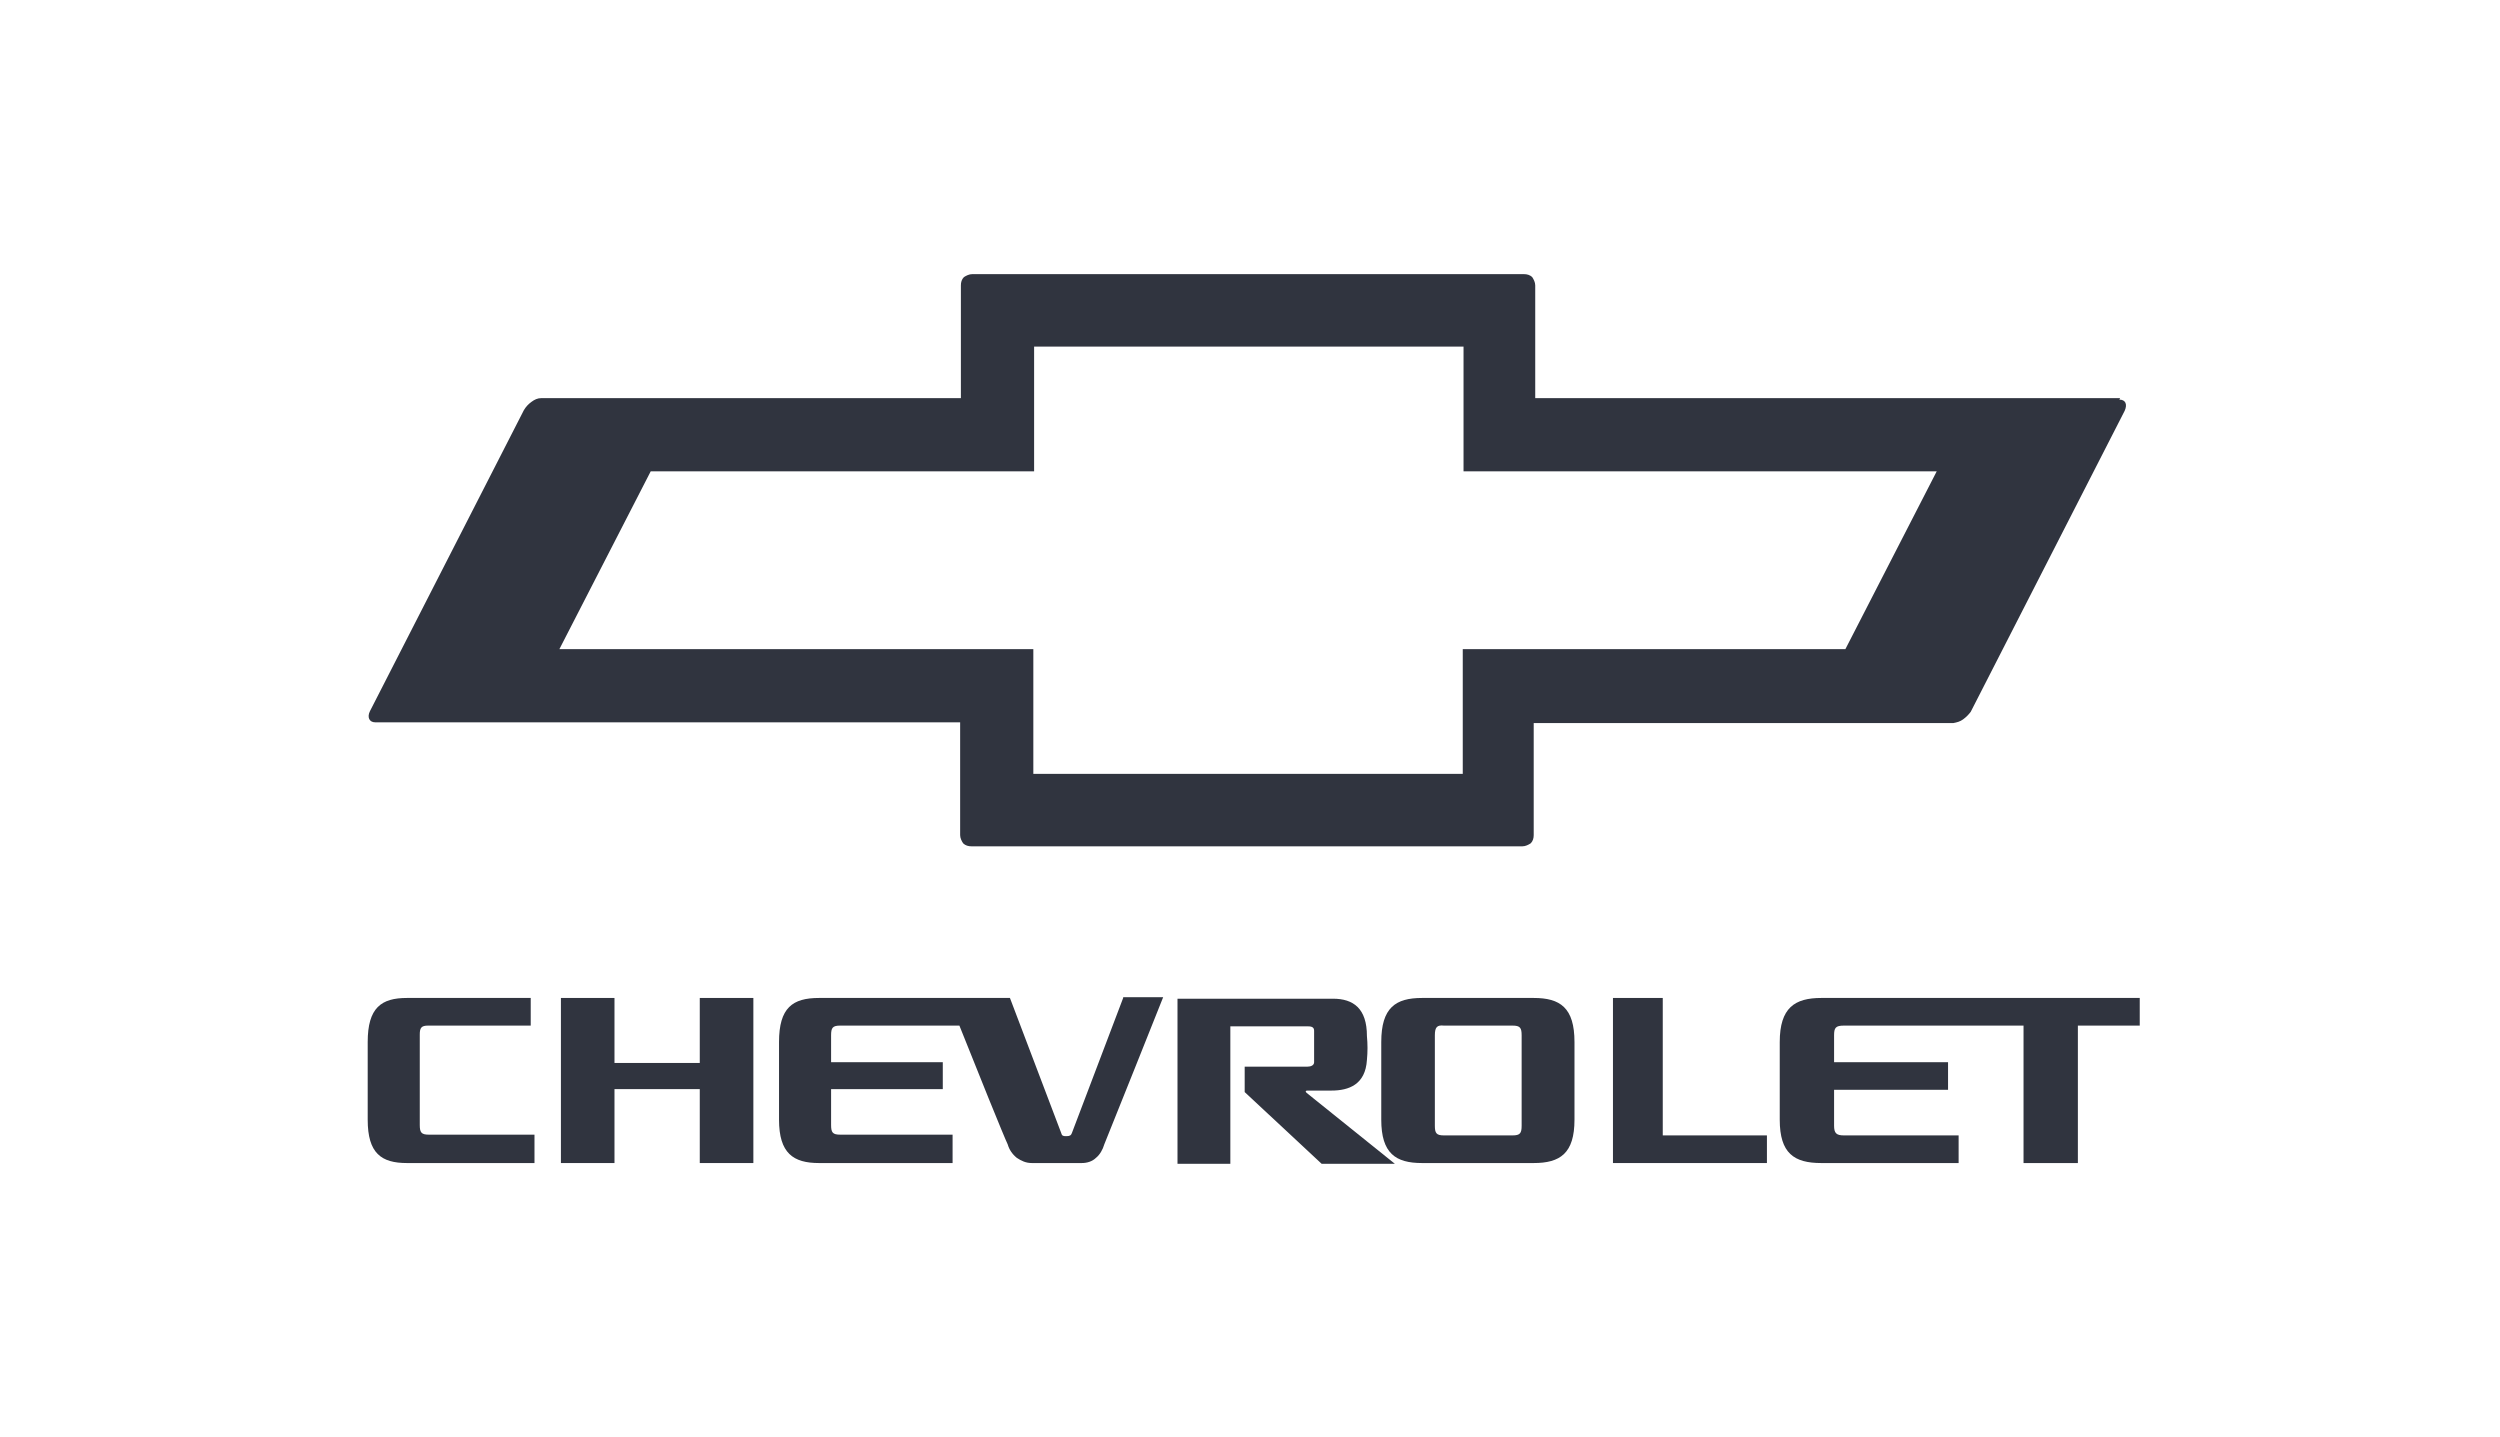
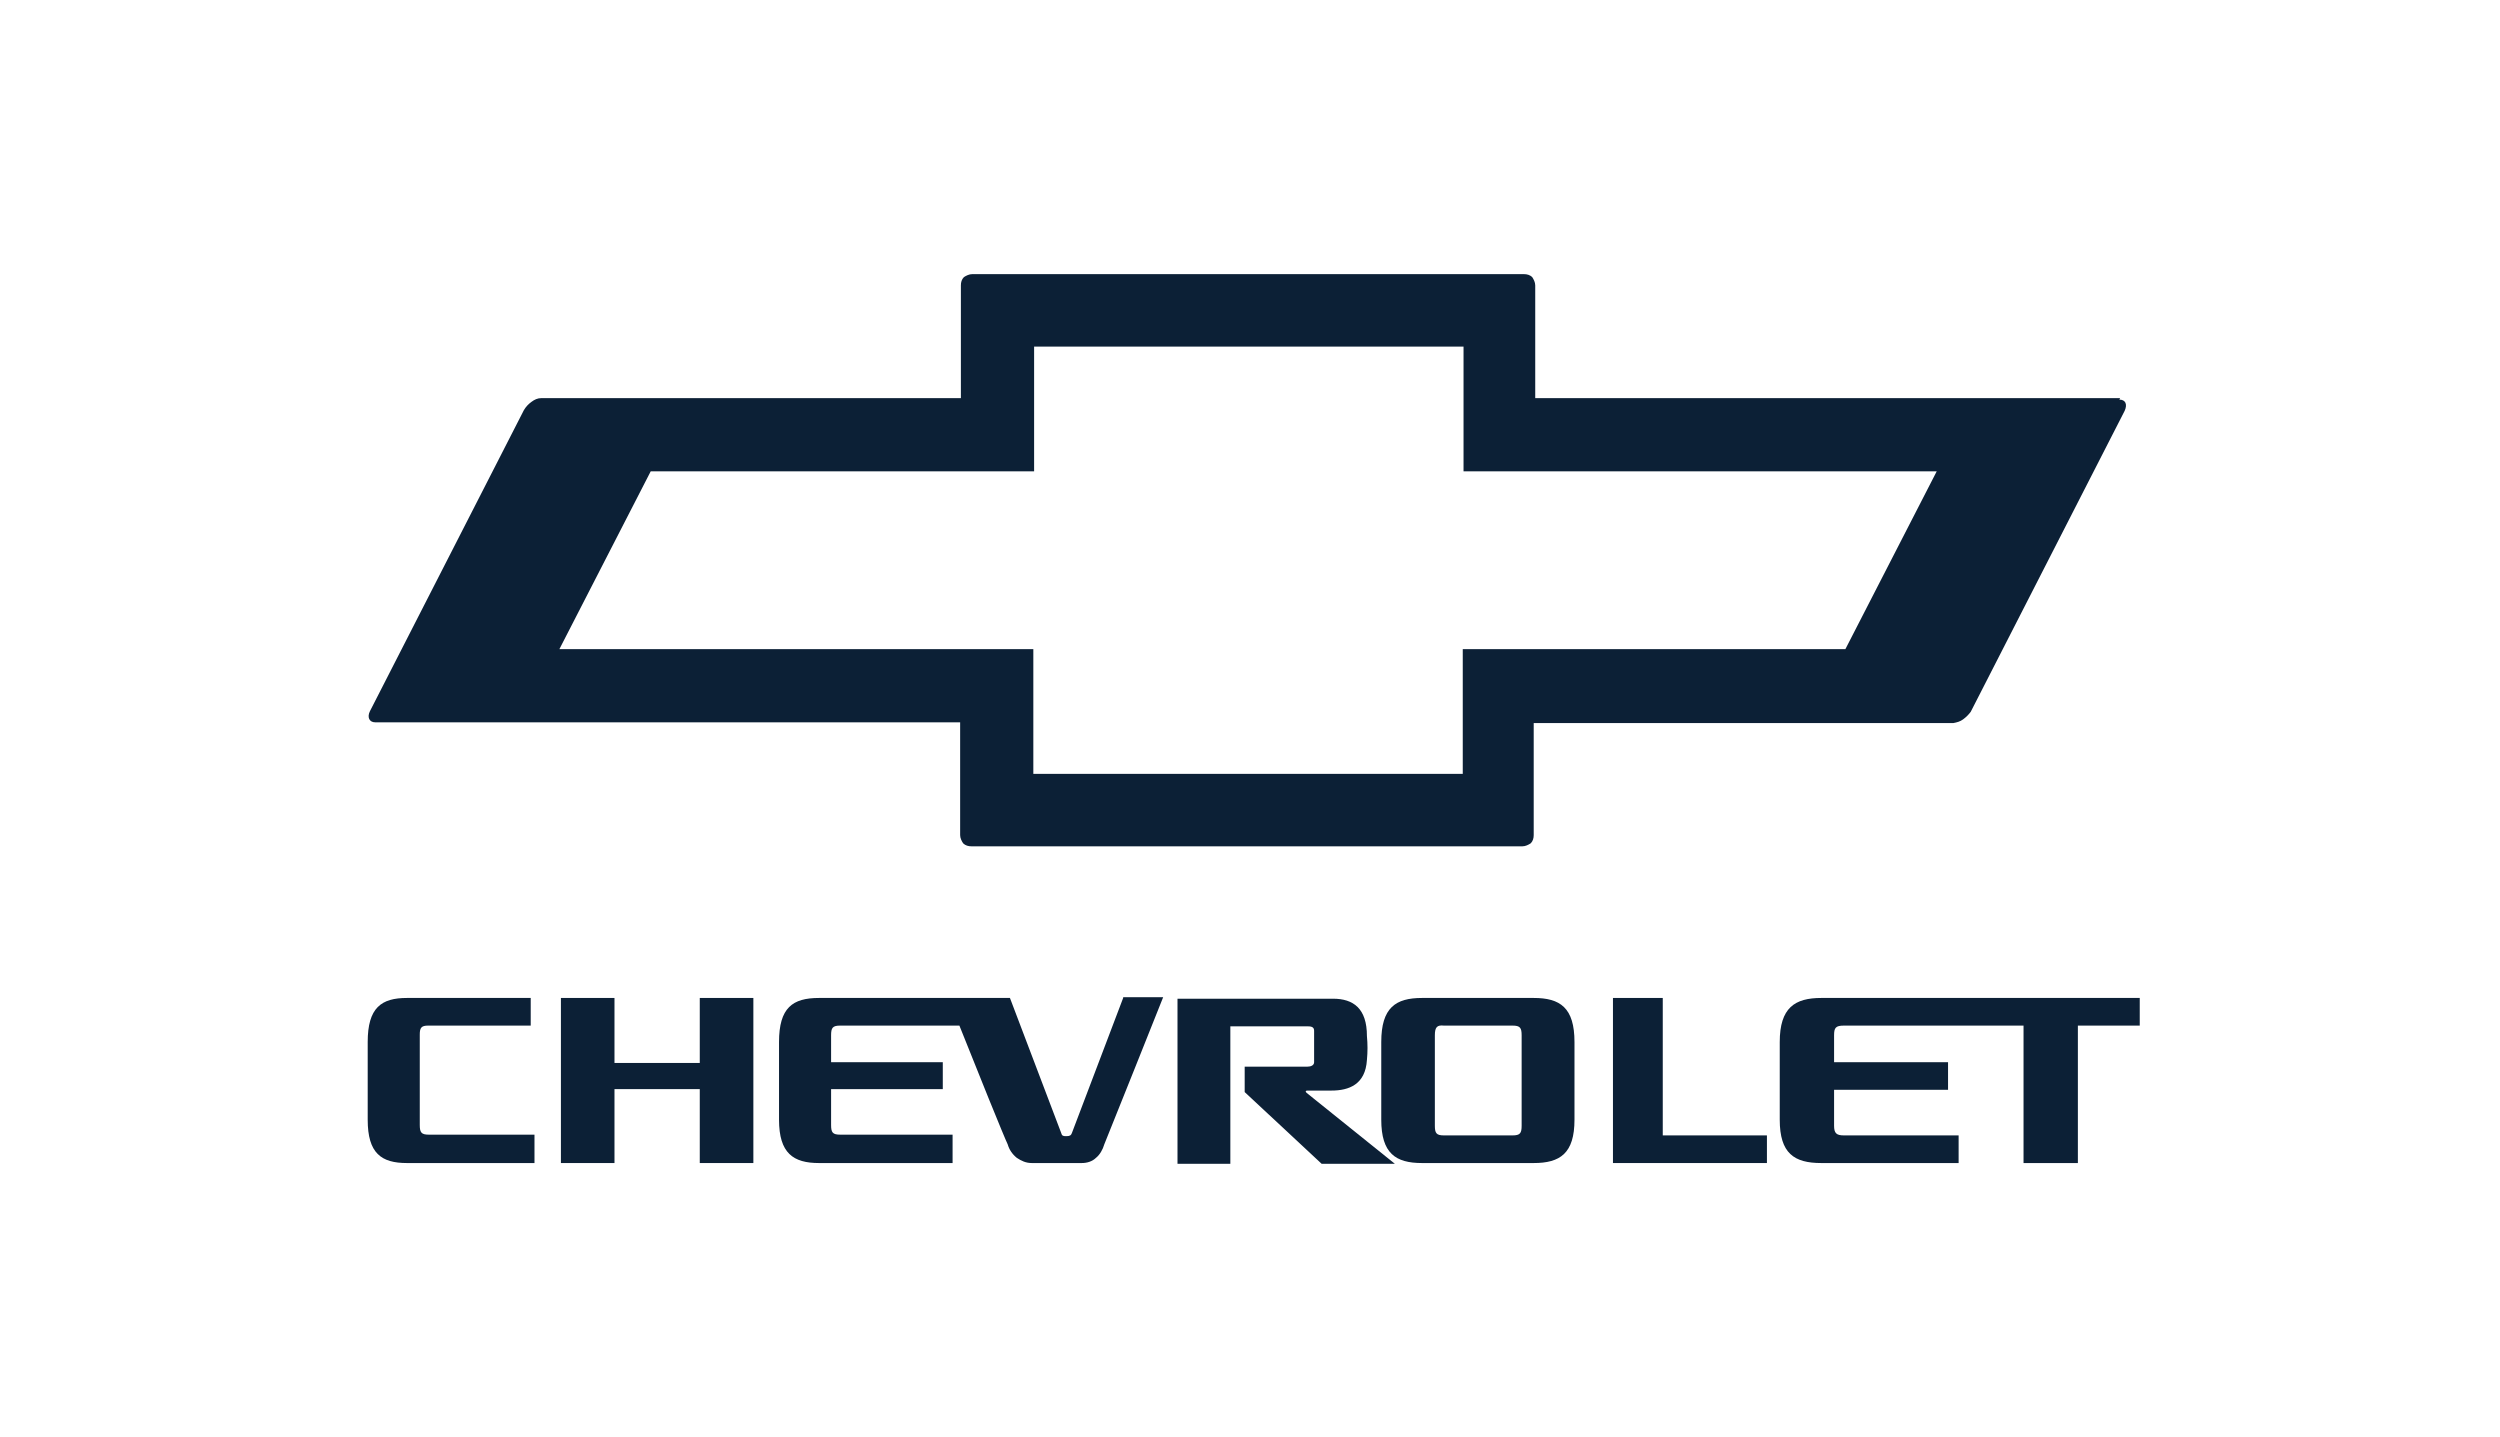
<svg xmlns="http://www.w3.org/2000/svg" width="87" height="50" viewBox="0 0 87 50" fill="none">
-   <path fill-rule="evenodd" clip-rule="evenodd" d="M53.426 13.855H73.78L73.754 13.907C73.964 13.907 74.043 14.063 73.938 14.297L68.58 24.773C68.501 24.877 68.422 24.955 68.317 25.033C68.212 25.111 68.107 25.137 67.976 25.163H53.373V29.062C53.373 29.166 53.347 29.27 53.268 29.348C53.189 29.4 53.084 29.452 52.979 29.452H33.807C33.702 29.452 33.597 29.426 33.518 29.348C33.465 29.27 33.413 29.166 33.413 29.062V25.137H13.059C12.848 25.137 12.77 24.955 12.875 24.747L18.232 14.271C18.311 14.141 18.39 14.063 18.495 13.985C18.6 13.907 18.705 13.855 18.837 13.855H33.439V9.93C33.439 9.826 33.465 9.722 33.544 9.644C33.623 9.592 33.728 9.54 33.833 9.54H53.032C53.137 9.54 53.242 9.566 53.321 9.644C53.373 9.722 53.426 9.826 53.426 9.93V13.855ZM64.22 22.589L67.398 16.402H50.931V12.061H35.987V16.402H22.645L19.467 22.589H35.96V26.931H50.904V22.589H64.22Z" fill="#30343F" />
-   <path d="M39.086 34.729L37.3 39.434C37.274 39.512 37.221 39.538 37.116 39.538C37.011 39.538 36.959 39.538 36.932 39.434L35.146 34.729H28.502C27.582 34.729 27.11 35.067 27.11 36.263V38.966C27.11 40.136 27.609 40.474 28.502 40.474H33.15V39.486H29.237C28.974 39.486 28.922 39.408 28.922 39.148V37.901H32.809V36.965H28.922V36.029C28.922 35.769 28.974 35.691 29.237 35.691H33.387C33.965 37.147 34.963 39.616 35.068 39.824C35.12 40.006 35.225 40.162 35.383 40.292C35.54 40.396 35.698 40.474 35.908 40.474H37.642C37.825 40.474 38.009 40.422 38.141 40.292C38.272 40.188 38.377 40.006 38.429 39.824C38.561 39.512 40.478 34.703 40.478 34.703H39.086V34.729Z" fill="#30343F" />
-   <path d="M18.469 35.691H14.897C14.661 35.691 14.608 35.769 14.608 36.003V39.148C14.608 39.408 14.661 39.486 14.923 39.486H18.6V40.474H14.162C13.269 40.474 12.796 40.136 12.796 38.966V36.263C12.796 35.067 13.269 34.729 14.162 34.729H18.469V35.691Z" fill="#30343F" />
-   <path d="M24.352 36.991V34.729H26.217V40.474H24.352V37.901H21.384V40.474H19.52V34.729H21.384V36.991H24.352Z" fill="#30343F" />
-   <path fill-rule="evenodd" clip-rule="evenodd" d="M53.373 34.729C54.293 34.729 54.792 35.067 54.792 36.263V38.966C54.792 40.136 54.293 40.474 53.373 40.474H49.486C48.567 40.474 48.068 40.136 48.068 38.966V36.263C48.068 35.067 48.567 34.729 49.486 34.729H53.373ZM52.638 35.691H50.248C50.012 35.665 49.933 35.743 49.933 36.029V39.174C49.933 39.434 49.986 39.512 50.248 39.512H52.638C52.901 39.512 52.953 39.434 52.953 39.174V36.029C52.953 35.769 52.901 35.691 52.638 35.691Z" fill="#30343F" />
-   <path d="M57.864 39.512V34.729H56.131V40.474H61.489V39.512H57.864Z" fill="#30343F" />
-   <path d="M61.935 36.263C61.935 35.067 62.461 34.729 63.38 34.729H74.463V35.691H72.31V40.474H70.419V35.691H64.168C63.879 35.691 63.826 35.769 63.826 36.029V36.965H67.792V37.926H63.826V39.174C63.826 39.434 63.905 39.512 64.168 39.512H68.16V40.474H63.38C62.434 40.474 61.935 40.136 61.935 38.966V36.263Z" fill="#30343F" />
-   <path d="M45.468 38.03C45.416 37.978 45.442 37.952 45.495 37.952H46.335C46.939 37.952 47.517 37.744 47.569 36.886C47.596 36.601 47.596 36.341 47.569 36.055C47.569 35.093 47.097 34.755 46.388 34.755H40.977V40.5H42.816V35.717H45.521C45.678 35.717 45.731 35.769 45.731 35.873V36.965C45.731 37.069 45.626 37.12 45.495 37.12H43.315V38.004L45.993 40.5H48.541L45.468 38.03Z" fill="#30343F" />
+   <path fill-rule="evenodd" clip-rule="evenodd" d="M53.426 13.855H73.78L73.754 13.907C73.964 13.907 74.043 14.063 73.938 14.297L68.58 24.773C68.501 24.877 68.422 24.955 68.317 25.033C68.212 25.111 68.107 25.137 67.976 25.163H53.373V29.062C53.373 29.166 53.347 29.27 53.268 29.348C53.189 29.4 53.084 29.452 52.979 29.452H33.807C33.702 29.452 33.597 29.426 33.518 29.348C33.465 29.27 33.413 29.166 33.413 29.062V25.137H13.059C12.848 25.137 12.77 24.955 12.875 24.747L18.232 14.271C18.311 14.141 18.39 14.063 18.495 13.985C18.6 13.907 18.705 13.855 18.837 13.855H33.439V9.93C33.439 9.826 33.465 9.722 33.544 9.644C33.623 9.592 33.728 9.54 33.833 9.54H53.032C53.137 9.54 53.242 9.566 53.321 9.644C53.373 9.722 53.426 9.826 53.426 9.93V13.855ZM64.22 22.589L67.398 16.402H50.931V12.061H35.987V16.402H22.645L19.467 22.589H35.96V26.931H50.904V22.589H64.22Z" fill="#0C2036" />
+   <path d="M39.086 34.729L37.3 39.434C37.274 39.512 37.221 39.538 37.116 39.538C37.011 39.538 36.959 39.538 36.932 39.434L35.146 34.729H28.502C27.582 34.729 27.11 35.067 27.11 36.263V38.966C27.11 40.136 27.609 40.474 28.502 40.474H33.15V39.486H29.237C28.974 39.486 28.922 39.408 28.922 39.148V37.901H32.809V36.965H28.922V36.029C28.922 35.769 28.974 35.691 29.237 35.691H33.387C33.965 37.147 34.963 39.616 35.068 39.824C35.12 40.006 35.225 40.162 35.383 40.292C35.54 40.396 35.698 40.474 35.908 40.474H37.642C37.825 40.474 38.009 40.422 38.141 40.292C38.272 40.188 38.377 40.006 38.429 39.824C38.561 39.512 40.478 34.703 40.478 34.703H39.086V34.729Z" fill="#0C2036" />
+   <path d="M18.469 35.691H14.897C14.661 35.691 14.608 35.769 14.608 36.003V39.148C14.608 39.408 14.661 39.486 14.923 39.486H18.6V40.474H14.162C13.269 40.474 12.796 40.136 12.796 38.966V36.263C12.796 35.067 13.269 34.729 14.162 34.729H18.469V35.691Z" fill="#0C2036" />
+   <path d="M24.352 36.991V34.729H26.217V40.474H24.352V37.901H21.384V40.474H19.52V34.729H21.384V36.991H24.352Z" fill="#0C2036" />
+   <path fill-rule="evenodd" clip-rule="evenodd" d="M53.373 34.729C54.293 34.729 54.792 35.067 54.792 36.263V38.966C54.792 40.136 54.293 40.474 53.373 40.474H49.486C48.567 40.474 48.068 40.136 48.068 38.966V36.263C48.068 35.067 48.567 34.729 49.486 34.729H53.373ZM52.638 35.691H50.248C50.012 35.665 49.933 35.743 49.933 36.029V39.174C49.933 39.434 49.986 39.512 50.248 39.512H52.638C52.901 39.512 52.953 39.434 52.953 39.174V36.029C52.953 35.769 52.901 35.691 52.638 35.691Z" fill="#0C2036" />
+   <path d="M57.864 39.512V34.729H56.131V40.474H61.489V39.512H57.864Z" fill="#0C2036" />
+   <path d="M61.935 36.263C61.935 35.067 62.461 34.729 63.38 34.729H74.463V35.691H72.31V40.474H70.419V35.691H64.168C63.879 35.691 63.826 35.769 63.826 36.029V36.965H67.792V37.926H63.826V39.174C63.826 39.434 63.905 39.512 64.168 39.512H68.16V40.474H63.38C62.434 40.474 61.935 40.136 61.935 38.966V36.263Z" fill="#0C2036" />
+   <path d="M45.468 38.03C45.416 37.978 45.442 37.952 45.495 37.952H46.335C46.939 37.952 47.517 37.744 47.569 36.886C47.596 36.601 47.596 36.341 47.569 36.055C47.569 35.093 47.097 34.755 46.388 34.755H40.977V40.5H42.816V35.717H45.521C45.678 35.717 45.731 35.769 45.731 35.873V36.965C45.731 37.069 45.626 37.12 45.495 37.12H43.315V38.004L45.993 40.5H48.541L45.468 38.03Z" fill="#0C2036" />
</svg>
